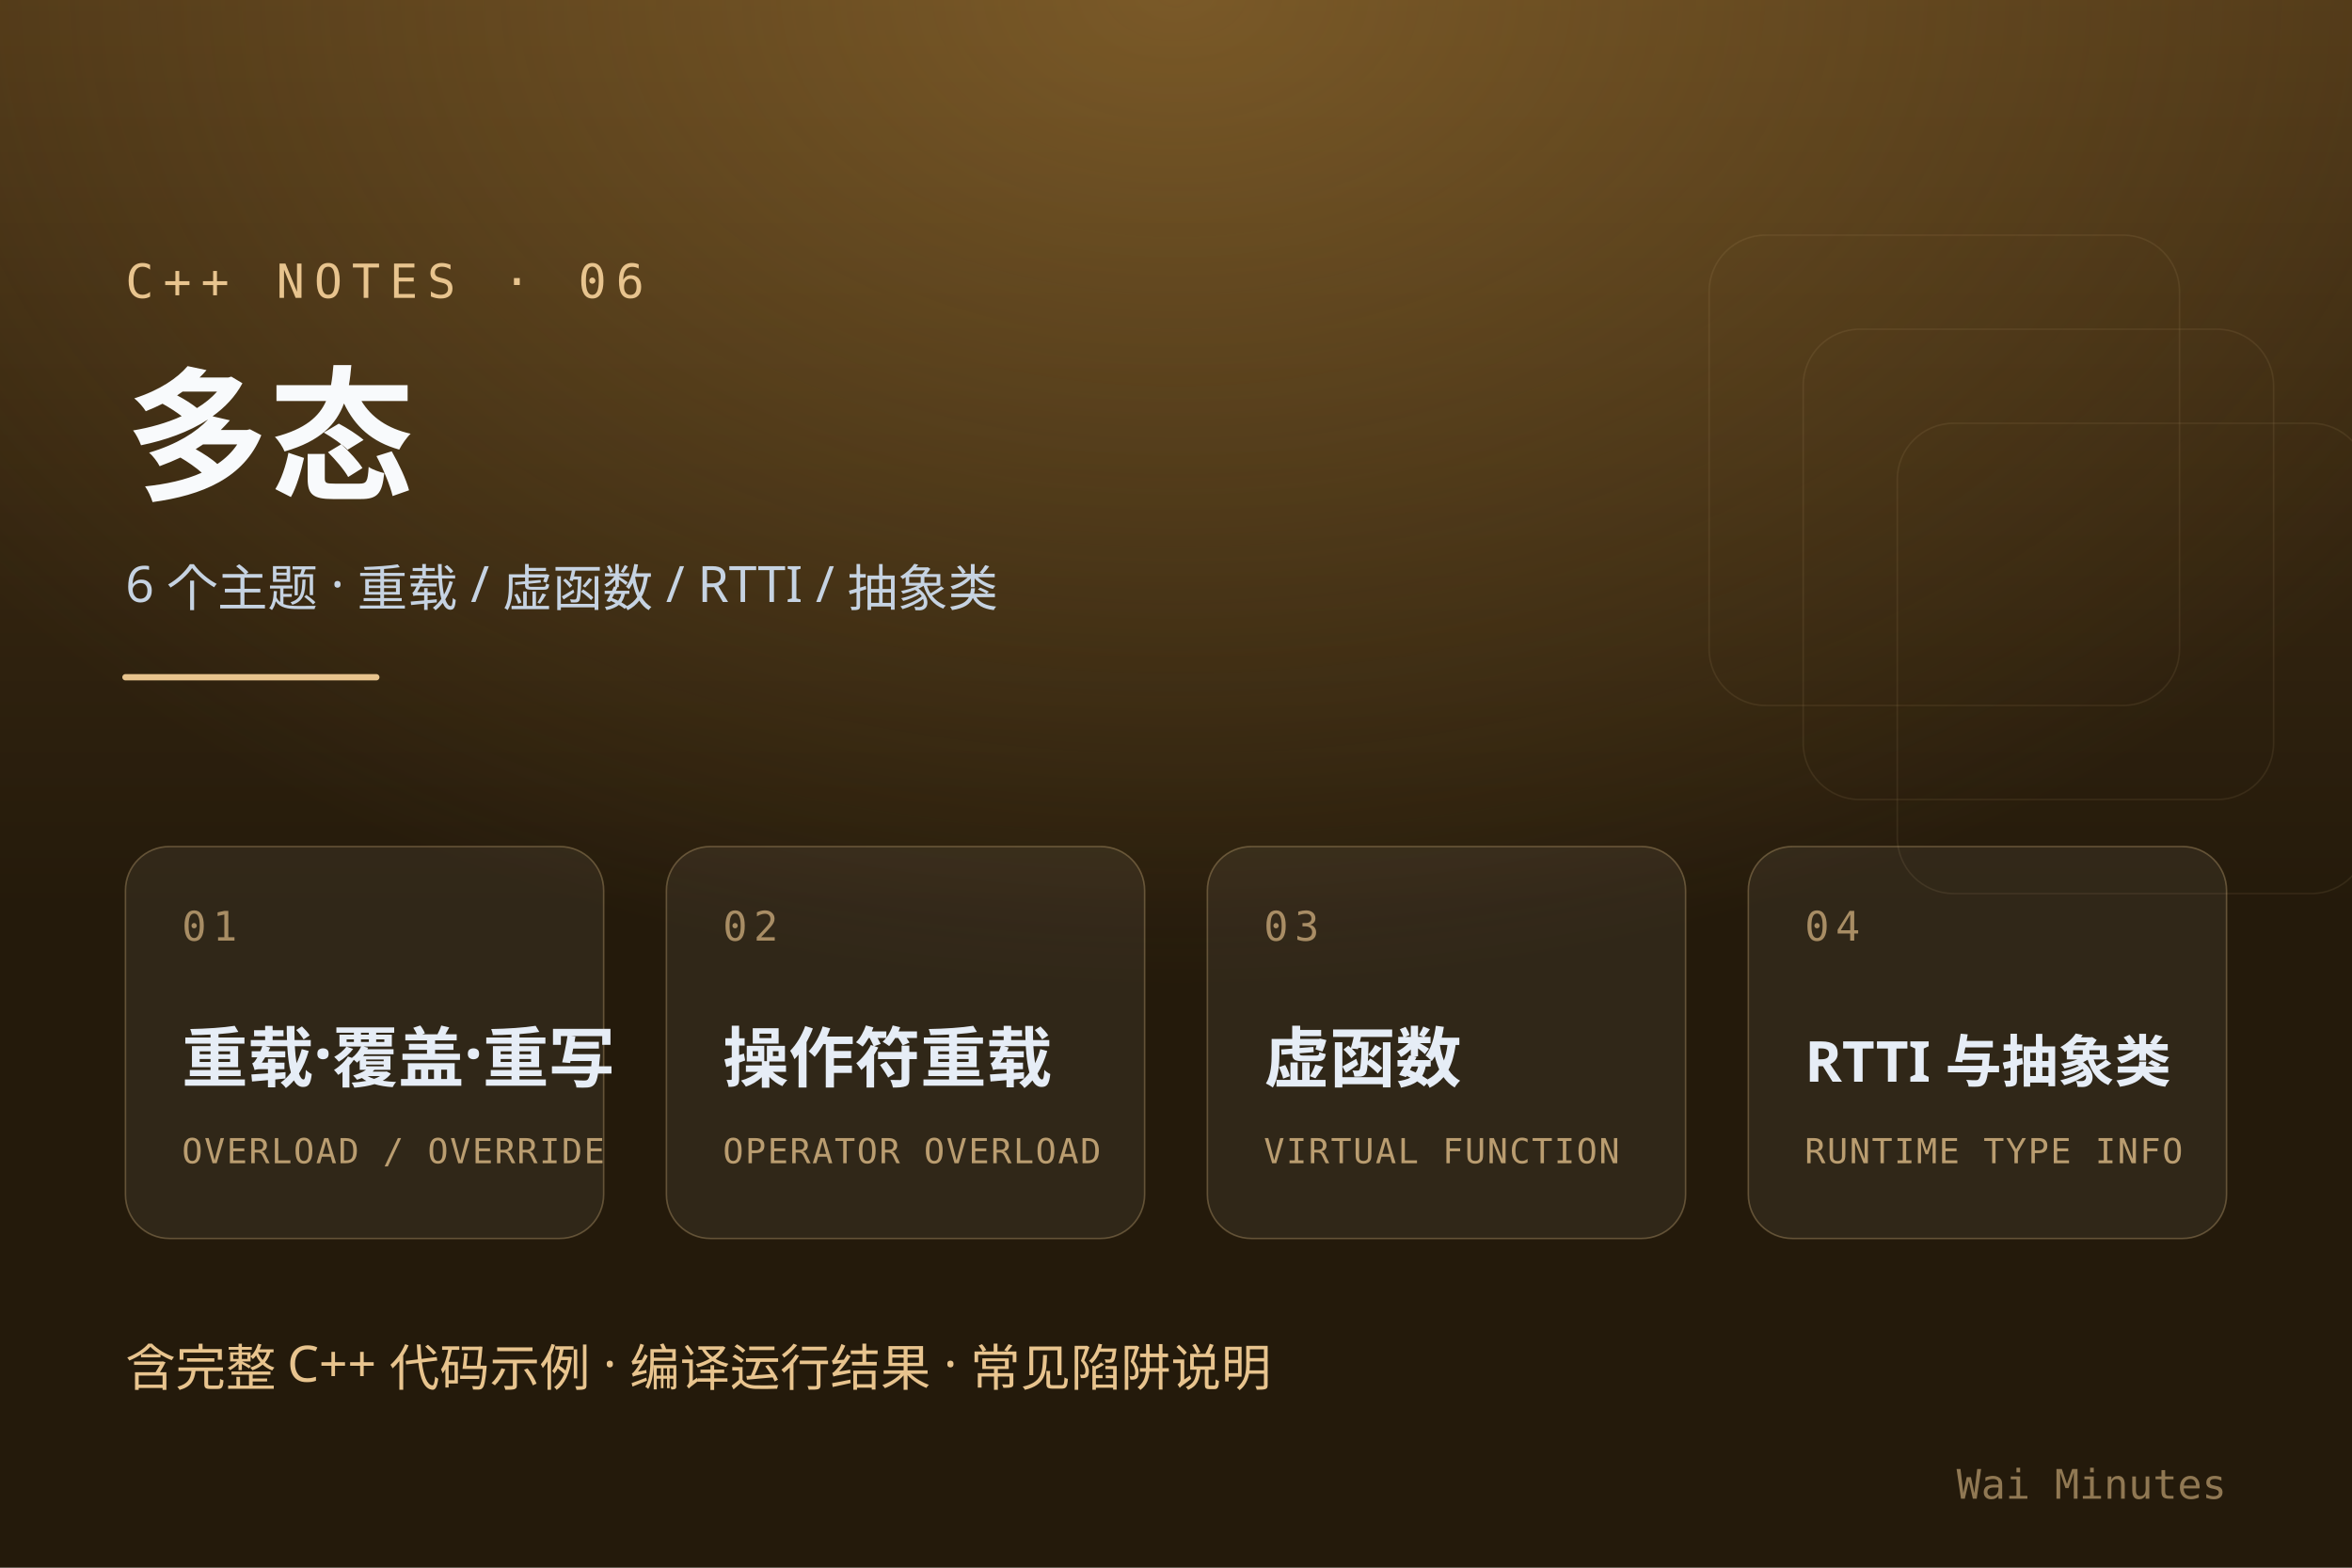
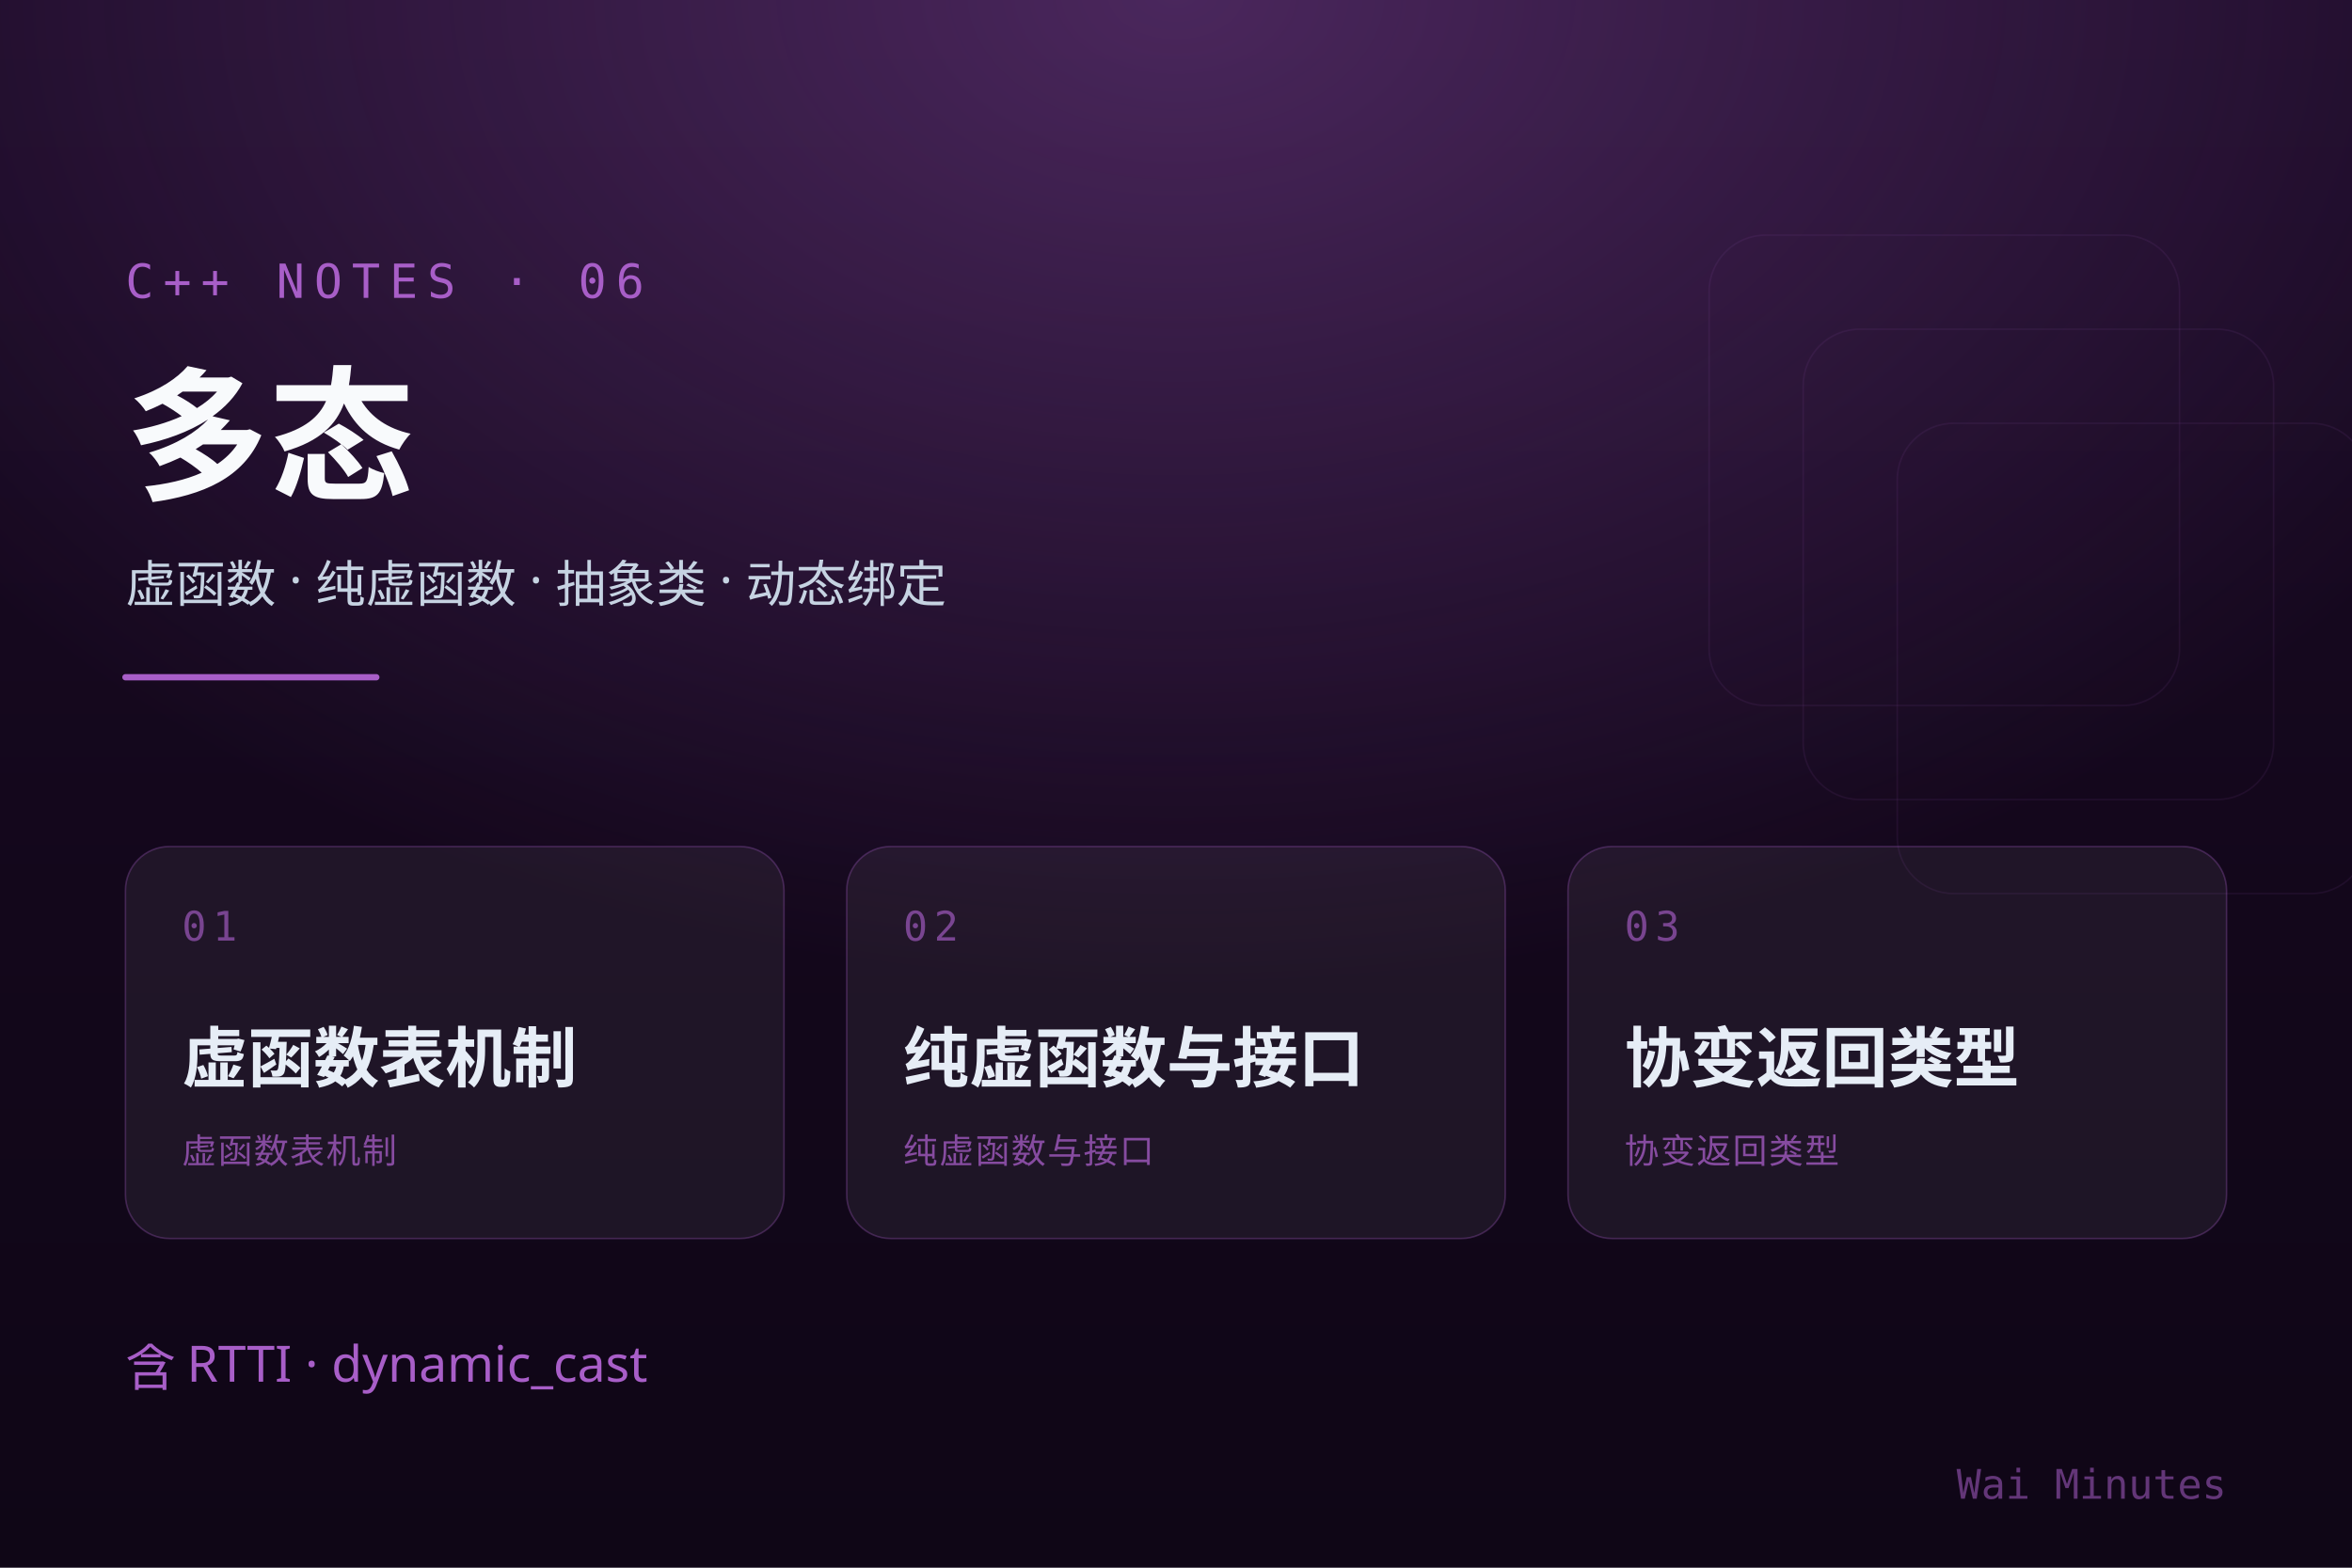
<svg xmlns="http://www.w3.org/2000/svg" width="1500" height="1000" viewBox="0 0 1500 1000" role="img" aria-labelledby="t d">
  <defs>
    <linearGradient id="bg" x1="0" y1="0" x2="0" y2="1">
-       <stop offset="0" stop-color="#4a3416" />
-       <stop offset="0.58" stop-color="#241a0b" />
-       <stop offset="1" stop-color="#241a0b" />
+       <stop offset="0" stop-color="#1a0a25" />
+       <stop offset="0.58" stop-color="#13071b" />
+       <stop offset="1" stop-color="#0f0616" />
    </linearGradient>
    <radialGradient id="glow" cx="0.5" cy="0" r="0.9">
-       <stop offset="0" stop-color="#d8a24a" stop-opacity="0.34" />
-       <stop offset="0.7" stop-color="#d8a24a" stop-opacity="0" />
+       <stop offset="0" stop-color="#a85ec8" stop-opacity="0.34" />
+       <stop offset="0.7" stop-color="#a85ec8" stop-opacity="0" />
    </radialGradient>
    <style>.sans { font-family: 'Microsoft YaHei','PingFang SC','Hiragino Sans GB','Noto Sans SC','Source Han Sans SC',sans-serif; } .mono { font-family: 'Cascadia Mono','Consolas','SFMono-Regular',monospace; }</style>
  </defs>
  <rect width="1500" height="1000" fill="url(#bg)" />
  <rect width="1500" height="1000" fill="url(#glow)" />
-   <g opacity="0.5" stroke="#e8c48e" stroke-opacity="0.18" fill="none">
+   <g opacity="0.5" stroke="#a85ec8" stroke-opacity="0.18" fill="none">
    <rect x="1090" y="150" width="300" height="300" rx="36" />
    <rect x="1150" y="210" width="300" height="300" rx="36" />
    <rect x="1210" y="270" width="300" height="300" rx="36" />
  </g>
-   <text class="mono" x="80" y="190" fill="#e8c48e" font-size="30" letter-spacing="6">C++ NOTES · 06</text>
+   <text class="mono" x="80" y="190" fill="#a85ec8" font-size="30" letter-spacing="6">C++ NOTES · 06</text>
  <text class="sans" x="80" y="312" fill="#f8fafc" font-size="92" font-weight="700">多态</text>
-   <text class="sans" x="80" y="384" fill="#c6d3e2" font-size="32">6 个主题 · 重载 / 虚函数 / RTTI / 抽象类</text>
-   <line x1="80" y1="432" x2="240" y2="432" stroke="#e8c48e" stroke-width="4" stroke-linecap="round" />
+   <text class="sans" x="80" y="384" fill="#c6d3e2" font-size="32">虚函数 · 纯虚函数 · 抽象类 · 动态绑定</text>
+   <line x1="80" y1="432" x2="240" y2="432" stroke="#a85ec8" stroke-width="4" stroke-linecap="round" />
  <g>
-     <rect x="80" y="540" width="305" height="250" rx="28" fill="#ffffff" fill-opacity="0.055" stroke="#e8c48e" stroke-opacity="0.30" />
-     <text class="mono" x="116" y="600" fill="#e8c48e" fill-opacity="0.65" font-size="26" letter-spacing="4">01</text>
-     <text class="sans" x="116" y="690" fill="#e6edf6" font-size="42" font-weight="600">重载·覆盖·重写</text>
-     <text class="mono" x="116" y="742" fill="#e8c48e" fill-opacity="0.75" font-size="22" letter-spacing="1">OVERLOAD / OVERRIDE</text>
+     <rect x="80" y="540" width="420" height="250" rx="28" fill="#ffffff" fill-opacity="0.055" stroke="#a85ec8" stroke-opacity="0.30" />
+     <text class="mono" x="116" y="600" fill="#a85ec8" fill-opacity="0.65" font-size="26" letter-spacing="4">01</text>
+     <text class="sans" x="116" y="690" fill="#e6edf6" font-size="42" font-weight="600">虚函数表机制</text>
+     <text class="mono" x="116" y="742" fill="#a85ec8" fill-opacity="0.75" font-size="22" letter-spacing="1">虚函数表机制</text>
  </g>
  <g>
-     <rect x="425" y="540" width="305" height="250" rx="28" fill="#ffffff" fill-opacity="0.055" stroke="#e8c48e" stroke-opacity="0.30" />
-     <text class="mono" x="461" y="600" fill="#e8c48e" fill-opacity="0.65" font-size="26" letter-spacing="4">02</text>
-     <text class="sans" x="461" y="690" fill="#e6edf6" font-size="42" font-weight="600">操作符重载</text>
-     <text class="mono" x="461" y="742" fill="#e8c48e" fill-opacity="0.75" font-size="22" letter-spacing="1">OPERATOR OVERLOAD</text>
+     <rect x="540" y="540" width="420" height="250" rx="28" fill="#ffffff" fill-opacity="0.055" stroke="#a85ec8" stroke-opacity="0.30" />
+     <text class="mono" x="576" y="600" fill="#a85ec8" fill-opacity="0.65" font-size="26" letter-spacing="4">02</text>
+     <text class="sans" x="576" y="690" fill="#e6edf6" font-size="42" font-weight="600">纯虚函数与接口</text>
+     <text class="mono" x="576" y="742" fill="#a85ec8" fill-opacity="0.75" font-size="22" letter-spacing="1">纯虚函数与接口</text>
  </g>
  <g>
-     <rect x="770" y="540" width="305" height="250" rx="28" fill="#ffffff" fill-opacity="0.055" stroke="#e8c48e" stroke-opacity="0.30" />
-     <text class="mono" x="806" y="600" fill="#e8c48e" fill-opacity="0.65" font-size="26" letter-spacing="4">03</text>
-     <text class="sans" x="806" y="690" fill="#e6edf6" font-size="42" font-weight="600">虚函数</text>
-     <text class="mono" x="806" y="742" fill="#e8c48e" fill-opacity="0.75" font-size="22" letter-spacing="1">VIRTUAL FUNCTION</text>
+     <rect x="1000" y="540" width="420" height="250" rx="28" fill="#ffffff" fill-opacity="0.055" stroke="#a85ec8" stroke-opacity="0.30" />
+     <text class="mono" x="1036" y="600" fill="#a85ec8" fill-opacity="0.65" font-size="26" letter-spacing="4">03</text>
+     <text class="sans" x="1036" y="690" fill="#e6edf6" font-size="42" font-weight="600">协变返回类型</text>
+     <text class="mono" x="1036" y="742" fill="#a85ec8" fill-opacity="0.75" font-size="22" letter-spacing="1">协变返回类型</text>
  </g>
-   <g>
-     <rect x="1115" y="540" width="305" height="250" rx="28" fill="#ffffff" fill-opacity="0.055" stroke="#e8c48e" stroke-opacity="0.30" />
-     <text class="mono" x="1151" y="600" fill="#e8c48e" fill-opacity="0.65" font-size="26" letter-spacing="4">04</text>
-     <text class="sans" x="1151" y="690" fill="#e6edf6" font-size="36" font-weight="600">RTTI 与抽象类</text>
-     <text class="mono" x="1151" y="742" fill="#e8c48e" fill-opacity="0.75" font-size="22" letter-spacing="1">RUNTIME TYPE INFO</text>
-   </g>
-   <text class="sans" x="80" y="884" fill="#e8c48e" font-size="32">含完整 C++ 代码示例 · 编译运行结果 · 常见陷阱说明</text>
-   <text class="mono" x="1420" y="956" fill="#e8c48e" fill-opacity="0.55" font-size="26" text-anchor="end">Wai Minutes</text>
+   <text class="sans" x="80" y="884" fill="#a85ec8" font-size="32">含 RTTI · dynamic_cast</text>
+   <text class="mono" x="1420" y="956" fill="#a85ec8" fill-opacity="0.55" font-size="26" text-anchor="end">Wai Minutes</text>
</svg>
